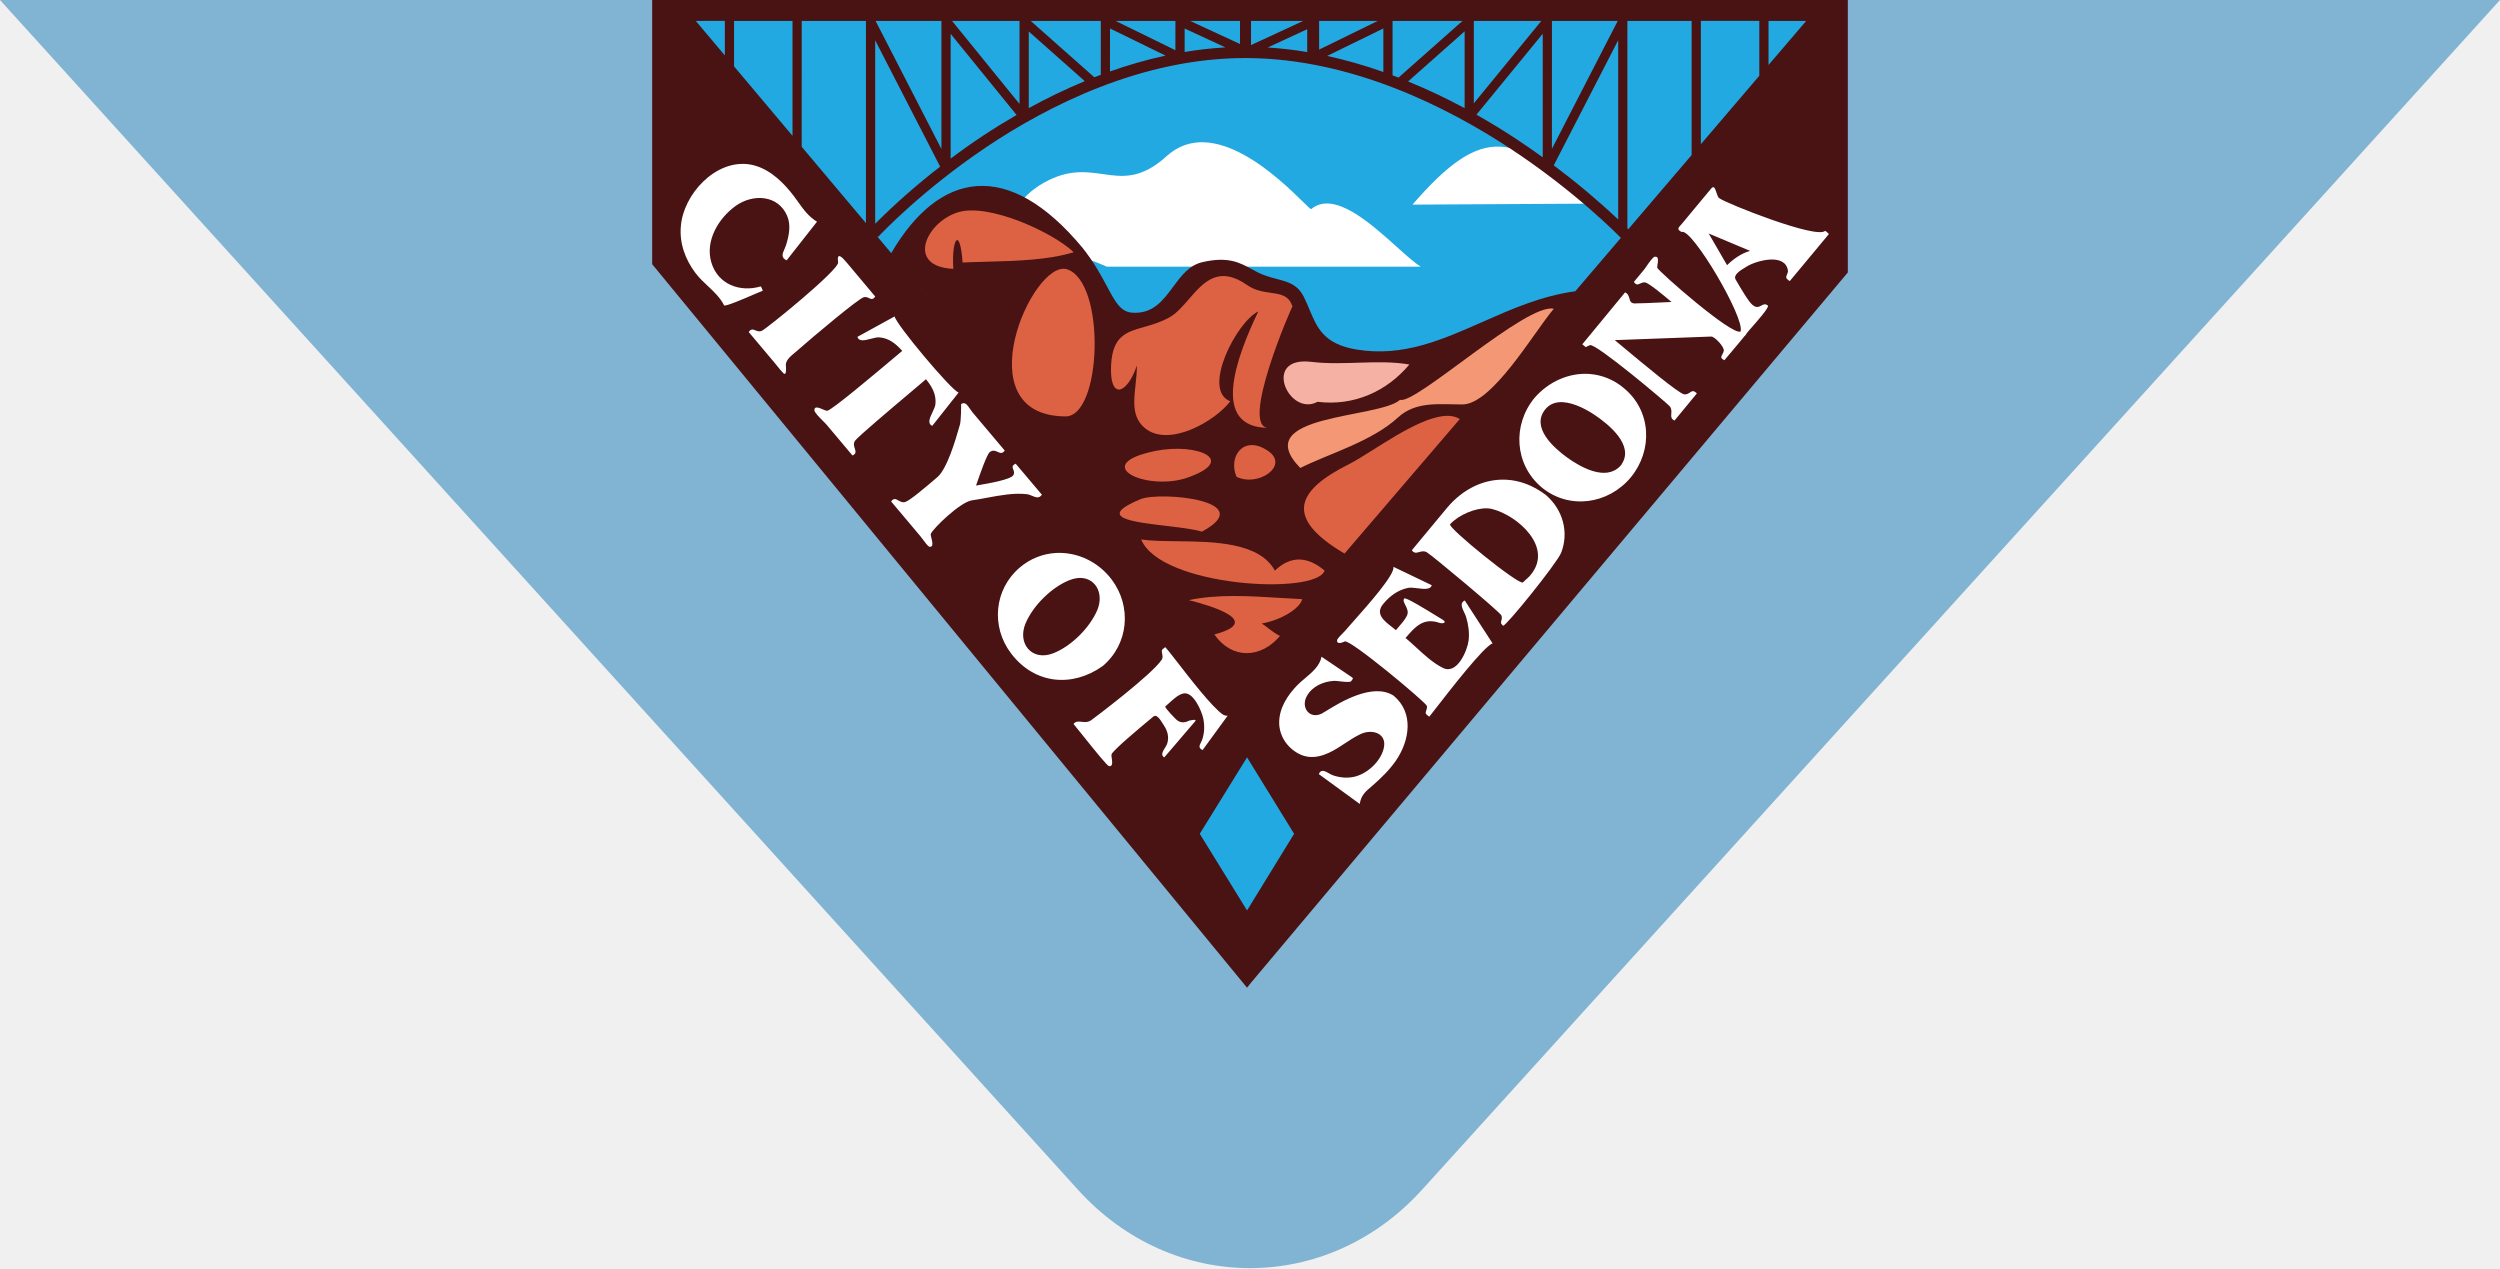
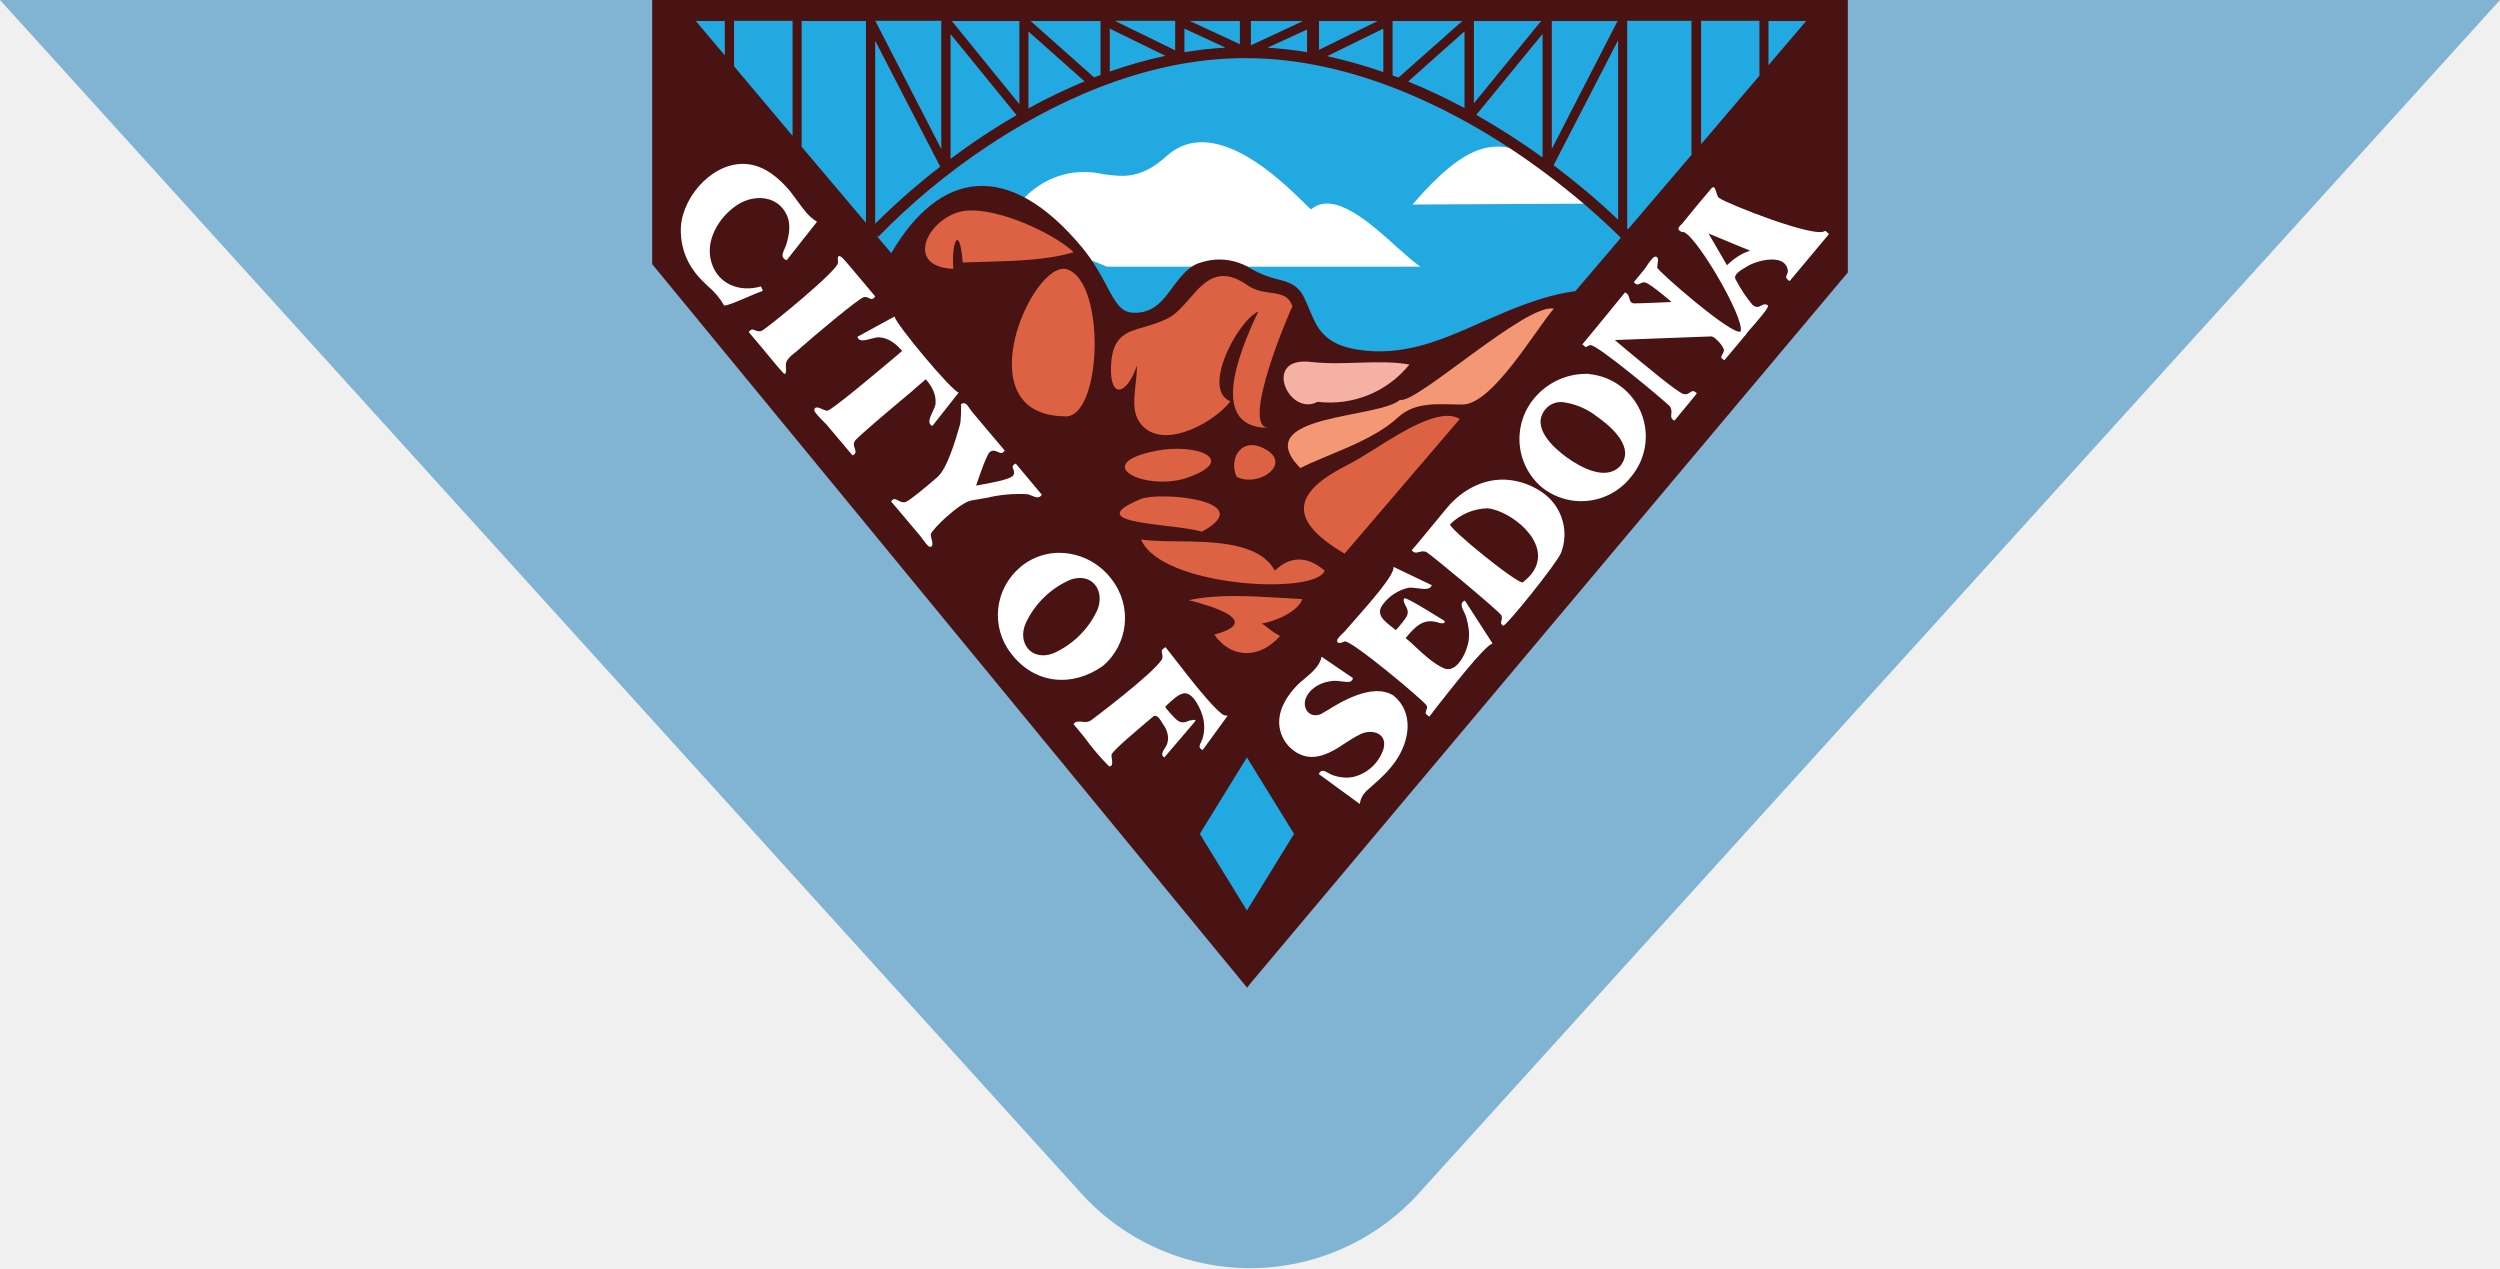
- <svg xmlns="http://www.w3.org/2000/svg" width="138" height="70" viewBox="0 0 138 70" fill="none">
-   <path d="M138 0H0L59.51 65.68C64.73 71.441 73.27 71.441 78.49 65.68L138 0Z" fill="#81B3D3" />
-   <path d="M36.687 0.457L68.835 38.336L100.855 0.686L36.687 0.457Z" fill="#23A9E1" />
-   <path fill-rule="evenodd" clip-rule="evenodd" d="M78.42 14.719H61.1C60.819 14.592 60.438 14.449 60.012 14.29C57.814 13.467 54.411 12.193 57.347 10.252C58.817 9.319 59.872 9.468 60.869 9.61C61.958 9.765 62.979 9.909 64.395 8.622C66.975 6.281 70.67 9.909 71.935 11.152C72.196 11.408 72.354 11.563 72.377 11.543C73.626 10.502 75.631 12.304 77.111 13.635C77.63 14.102 78.085 14.511 78.42 14.719ZM87.83 11.241L77.97 11.295C81.866 6.795 83.617 7.277 87.83 11.241Z" fill="white" />
-   <path fill-rule="evenodd" clip-rule="evenodd" d="M36 0.001H69.055L102 0V15.04L69.056 54.245L68.836 54.52L36 14.583V0.001ZM40.011 1.153V3.06L38.407 1.154L40.011 1.153ZM97.622 1.154V3.588L99.702 1.154H97.622ZM48.467 13.081L48.377 12.998L49.196 13.971L49.196 13.972L68.834 37.302L49.196 13.971C51.851 9.429 55.653 8.749 59.743 13.664C60.397 14.482 60.794 15.225 61.112 15.821C61.563 16.665 61.856 17.214 62.498 17.26C63.637 17.341 64.197 16.586 64.754 15.834C65.196 15.238 65.636 14.643 66.363 14.473C67.784 14.139 68.439 14.498 69.082 14.85C69.286 14.962 69.488 15.073 69.714 15.161C69.996 15.271 70.26 15.341 70.504 15.406C71.131 15.572 71.629 15.704 71.977 16.401C72.093 16.633 72.19 16.865 72.285 17.092C72.705 18.097 73.08 18.995 74.879 19.294C77.427 19.718 79.582 18.766 81.823 17.775C83.43 17.064 85.082 16.334 86.956 16.077L89.471 13.132C89.366 13.022 87.004 10.592 83.339 8.182C79.91 5.927 74.611 3.233 68.833 3.205C63.042 3.173 57.817 5.858 54.45 8.117C50.907 10.494 48.635 12.903 48.476 13.072L48.467 13.081ZM97.114 1.153H93.887V7.96L97.114 4.183V1.153ZM89.832 12.61V1.154H93.378V8.558L89.878 12.656C89.863 12.64 89.848 12.625 89.832 12.61ZM89.324 12.115V2.221L85.767 9.129C87.008 10.056 88.196 11.053 89.324 12.115ZM85.159 1.863V8.682C84.696 8.348 84.209 8.009 83.694 7.67C83.03 7.232 82.294 6.778 81.5 6.33L85.159 1.863ZM80.847 5.97V1.73L77.727 4.496C78.792 4.932 79.834 5.424 80.847 5.97ZM81.355 1.154H85.082L81.355 5.704V1.154ZM89.3 1.154H85.667L85.666 8.214L89.3 1.154ZM76.87 1.154H80.73L77.2 4.282C77.135 4.257 77.068 4.233 77.002 4.209C76.957 4.192 76.913 4.176 76.869 4.16V1.154H76.87ZM76.361 3.974V1.571L73.261 3.087C74.312 3.318 75.347 3.614 76.361 3.974ZM72.158 1.613V2.873C71.436 2.752 70.709 2.668 69.979 2.621L72.158 1.613ZM67.64 2.616L65.392 1.574V2.869C66.128 2.746 66.878 2.659 67.64 2.616ZM61.272 1.571L64.337 3.069C63.277 3.298 62.254 3.597 61.271 3.944L61.272 1.571ZM61.578 1.154L64.882 2.771L64.883 1.154H61.578ZM68.448 2.429L65.694 1.154H68.448V2.429ZM71.938 1.154H69.057V2.488L71.938 1.154ZM72.816 1.154H76.056L72.816 2.738V1.154ZM56.895 1.155L60.405 4.265L60.764 4.13V1.155H56.895ZM56.787 1.738L59.88 4.479C58.823 4.919 57.79 5.416 56.787 5.968V1.738ZM56.115 6.346L52.475 1.866V8.756C53.638 7.88 54.854 7.075 56.115 6.346ZM48.31 2.224L51.896 9.198C50.635 10.172 49.438 11.224 48.31 12.349V2.224ZM48.332 1.154L51.966 8.224V1.154H48.332ZM56.278 5.739L52.552 1.154H56.278V5.739ZM40.52 3.664L43.747 7.497V1.154H40.52V3.664ZM44.255 1.154H47.8V12.314L44.254 8.102L44.255 1.154Z" fill="#491213" />
-   <path d="M66.227 46.026L68.837 41.806L71.435 46.026L68.837 50.256L66.227 46.026Z" fill="#23A9E1" />
-   <path fill-rule="evenodd" clip-rule="evenodd" d="M52.88 11.718C51.097 12.272 49.999 14.73 52.623 14.839H52.624C52.516 13.171 52.99 12.465 53.136 14.491C53.569 14.471 54.018 14.459 54.475 14.447C56.117 14.403 57.855 14.357 59.27 13.923C58.13 12.832 54.575 11.19 52.88 11.718ZM58.793 22.985C53.197 22.939 56.98 14.337 58.884 14.857C61.074 15.553 60.828 23.051 58.793 22.985ZM61.333 20.13C61.223 22.102 62.211 21.799 62.756 20.175V20.174C62.759 20.533 62.72 20.894 62.681 21.247C62.579 22.183 62.484 23.055 63.215 23.644C64.539 24.713 67.08 23.247 67.911 22.152C66.314 21.532 68.259 17.765 69.457 17.191C68.225 19.772 66.805 23.617 70.025 23.617C68.393 23.617 71.327 16.871 71.343 16.925C71.157 16.308 70.694 16.241 70.142 16.162C69.733 16.103 69.275 16.037 68.843 15.735C67.261 14.628 66.434 15.581 65.631 16.507C65.281 16.911 64.935 17.309 64.533 17.53C64.053 17.793 63.583 17.927 63.157 18.048C62.171 18.329 61.421 18.542 61.333 20.13ZM74.218 30.556C70.785 28.536 71.654 27.033 74.448 25.631C74.808 25.45 75.279 25.153 75.806 24.822C77.416 23.807 79.542 22.468 80.581 23.132L74.218 30.556ZM70.674 33.005L70.674 33.005C68.967 32.899 67.18 32.789 65.622 33.128C66.829 33.43 69.773 34.293 67.032 35.022C68.015 36.429 69.61 36.339 70.656 35.104C70.4 34.978 70.215 34.835 70.031 34.693L70.031 34.693C69.91 34.599 69.789 34.505 69.649 34.418C70.734 34.222 71.749 33.596 71.884 33.073C71.488 33.055 71.084 33.03 70.674 33.005ZM70.373 31.499C71.242 30.659 72.186 30.703 73.119 31.499H73.118C72.644 32.881 64.059 32.393 62.994 29.779C63.518 29.858 64.201 29.866 64.943 29.875C67.002 29.899 69.517 29.928 70.373 31.499ZM66.345 29.348C65.894 29.208 65.136 29.119 64.367 29.028C62.466 28.804 60.499 28.572 62.957 27.554C64.022 27.113 69.55 27.617 66.345 29.348ZM68.257 26.318C67.78 25.241 68.622 23.958 69.997 24.89C71.196 25.703 69.445 26.907 68.257 26.318ZM65.421 26.409C63.156 27.088 60.148 25.625 63.791 24.889C66.052 24.433 68.457 25.395 65.421 26.409Z" fill="#DC6243" />
-   <path d="M71.774 25.832C68.866 22.845 76.116 23.12 77.284 22.069C78.134 22.353 84.274 16.692 85.769 17.044C84.695 18.304 82.381 22.326 80.722 22.326C79.447 22.326 78.157 22.136 77.17 23.044C75.726 24.374 73.333 25.05 71.774 25.832Z" fill="#F49774" />
-   <path d="M72.727 22.18C71.135 23.036 69.629 19.644 72.378 19.974C74.204 20.194 76.054 19.82 77.798 20.121C76.547 21.608 74.742 22.427 72.727 22.18Z" fill="#F4B1A4" />
-   <path fill-rule="evenodd" clip-rule="evenodd" d="M39.265 14.483C39.626 15.702 40.849 16.149 41.996 15.809C42.032 15.849 42.055 15.912 42.076 15.97L42.076 15.97C42.086 15.997 42.096 16.023 42.106 16.046C42.006 16.084 41.822 16.164 41.602 16.259L41.602 16.259L41.602 16.259L41.602 16.259L41.602 16.259C40.99 16.523 40.098 16.907 39.973 16.861C39.756 16.428 39.415 16.109 39.071 15.787C38.832 15.563 38.592 15.338 38.392 15.073C37.826 14.325 37.495 13.422 37.584 12.476C37.726 10.731 39.482 8.807 41.346 9.071C42.266 9.204 43.034 9.858 43.606 10.554C43.769 10.743 43.91 10.942 44.049 11.138C44.346 11.554 44.634 11.959 45.099 12.238C44.541 12.95 43.983 13.66 43.423 14.371C43.093 14.225 43.193 13.997 43.303 13.748C43.334 13.678 43.365 13.607 43.388 13.535C43.551 13.018 43.673 12.43 43.449 11.91C42.939 10.736 41.544 10.696 40.609 11.366C39.663 12.044 38.912 13.292 39.265 14.483ZM47.69 16.404C47.807 16.379 47.895 16.421 47.974 16.458C48.089 16.512 48.183 16.557 48.312 16.368L46.722 14.474C46.481 14.187 46.176 13.879 46.263 14.486C46.321 14.895 42.294 18.163 42.048 18.264C41.913 18.32 41.803 18.276 41.702 18.236C41.571 18.184 41.457 18.139 41.328 18.327C41.529 18.566 41.729 18.804 41.93 19.043L41.93 19.043L41.932 19.045L41.932 19.046L41.933 19.047L41.933 19.047L41.933 19.047L41.933 19.047L41.934 19.047L41.934 19.047L41.934 19.047L41.934 19.048L41.934 19.048L41.934 19.048L41.934 19.048L41.935 19.049L41.935 19.049L41.935 19.049C42.207 19.373 42.479 19.697 42.752 20.02C42.803 20.081 42.854 20.144 42.904 20.207C43.011 20.34 43.118 20.474 43.237 20.593C43.426 20.782 43.39 20.325 43.382 20.227L43.382 20.227L43.382 20.227C43.381 20.211 43.381 20.205 43.382 20.213C43.329 19.917 43.641 19.66 43.86 19.48L43.86 19.48C43.888 19.457 43.913 19.436 43.937 19.416C44.941 18.532 47.442 16.437 47.69 16.404ZM51.113 20.935C51.446 21.336 51.691 21.769 51.636 22.309C51.623 22.437 51.548 22.594 51.473 22.754C51.327 23.063 51.176 23.38 51.461 23.507L52.916 21.667C52.526 21.569 49.434 17.871 49.384 17.466L47.333 18.592C47.403 18.875 47.746 18.786 48.076 18.7C48.246 18.656 48.413 18.613 48.536 18.622C49.074 18.66 49.462 18.985 49.804 19.369C49.699 19.458 49.579 19.558 49.448 19.668L49.444 19.672L49.443 19.672L49.443 19.672L49.443 19.672C48.185 20.73 45.926 22.631 45.666 22.674C45.618 22.682 45.526 22.642 45.422 22.598C45.212 22.508 44.957 22.4 44.952 22.637C44.949 22.762 45.251 23.061 45.452 23.26L45.452 23.26L45.452 23.26C45.524 23.331 45.583 23.39 45.611 23.423L47.058 25.145C47.278 25.045 47.235 24.912 47.185 24.757C47.144 24.63 47.098 24.488 47.191 24.338C47.31 24.145 49.246 22.512 50.409 21.531L50.409 21.53L50.409 21.53L50.41 21.53C50.711 21.276 50.961 21.065 51.113 20.935ZM64.962 36.516L64.962 36.516L64.961 36.515C64.767 36.264 64.617 36.07 64.539 35.977L64.326 35.724C64.319 35.714 64.141 35.869 64.166 35.848C64.113 35.893 64.13 35.98 64.149 36.078C64.171 36.187 64.195 36.31 64.132 36.408C63.617 37.214 60.394 39.644 60.227 39.76C60.053 39.881 59.871 39.861 59.705 39.843C59.528 39.824 59.369 39.806 59.26 39.966C59.399 40.131 59.615 40.402 59.855 40.701L59.855 40.701C60.419 41.407 61.111 42.273 61.22 42.291C61.437 42.326 61.398 42.054 61.368 41.846C61.355 41.756 61.344 41.678 61.356 41.642C61.431 41.416 62.875 40.212 63.542 39.657L63.66 39.558C63.846 39.402 64.039 39.712 64.173 39.926L64.173 39.926C64.196 39.963 64.218 39.998 64.237 40.026C64.449 40.341 64.544 40.676 64.43 41.045C64.408 41.116 64.358 41.198 64.306 41.282C64.184 41.48 64.055 41.691 64.268 41.807C64.439 41.607 64.742 41.254 65.046 40.9L65.052 40.892L65.055 40.888L65.06 40.883C65.466 40.409 65.871 39.936 65.964 39.827C66.085 39.687 65.828 39.741 65.71 39.766L65.71 39.766L65.71 39.766C65.668 39.775 65.644 39.78 65.66 39.771C65.42 39.895 65.194 39.924 64.97 39.753C64.907 39.706 64.263 39.051 64.327 38.996C64.392 38.941 64.462 38.877 64.533 38.811C64.769 38.595 65.034 38.35 65.311 38.282C65.871 38.144 66.338 39.266 66.421 39.664C66.499 40.039 66.488 40.434 66.371 40.8C66.351 40.863 66.321 40.923 66.293 40.98C66.208 41.149 66.137 41.29 66.383 41.404L67.766 39.508C67.676 39.513 67.586 39.491 67.508 39.445C66.924 39.055 65.657 37.416 64.962 36.516ZM56.304 31.317C56.859 30.845 57.553 30.566 58.281 30.524C59.439 30.458 60.613 30.988 61.371 31.998C62.483 33.482 62.301 35.559 60.871 36.764C59.186 37.965 57.104 37.772 55.812 36.07C54.688 34.592 54.874 32.52 56.304 31.317ZM59.471 31.91C60.42 31.802 60.974 32.709 60.57 33.678C60.15 34.658 59.14 35.667 58.146 36.058C56.966 36.523 56.135 35.521 56.615 34.401C57.037 33.417 58.045 32.418 59.041 32.021C59.191 31.962 59.335 31.926 59.471 31.911V31.91ZM56.974 27.371C56.882 27.332 56.785 27.292 56.688 27.28V27.279C55.992 27.196 55.209 27.341 54.471 27.478H54.471L54.471 27.478C54.188 27.531 53.911 27.582 53.649 27.619C53.002 27.71 51.477 29.195 51.379 29.475C51.368 29.514 51.39 29.602 51.414 29.702C51.469 29.929 51.539 30.223 51.305 30.181C51.226 30.166 51.036 29.908 50.909 29.736L50.909 29.736L50.909 29.736C50.865 29.676 50.828 29.626 50.807 29.601L49.19 27.681C49.333 27.478 49.454 27.547 49.594 27.627C49.705 27.69 49.827 27.76 49.982 27.706C50.248 27.613 51.16 26.835 51.592 26.468L51.592 26.467L51.594 26.465C51.651 26.417 51.7 26.375 51.737 26.344C52.291 25.878 52.778 24.171 52.937 23.613C52.962 23.524 52.979 23.464 52.987 23.443C53.048 23.273 53.069 22.298 53.045 22.318C53.256 22.144 53.4 22.358 53.546 22.573C53.59 22.639 53.635 22.704 53.681 22.759L55.461 24.871C55.329 25.061 55.207 25.005 55.072 24.944C54.943 24.885 54.802 24.821 54.629 24.963C54.47 25.094 54.089 26.192 53.916 26.69L53.877 26.803C53.915 26.796 53.964 26.788 54.02 26.778L54.02 26.778C54.553 26.688 55.796 26.476 55.939 26.225C56.006 26.107 55.967 26.005 55.932 25.915C55.885 25.795 55.846 25.694 56.065 25.595L57.512 27.307C57.36 27.532 57.175 27.454 56.974 27.371ZM80.927 34.049C81.051 34.47 81.121 34.914 81.067 35.354C80.997 35.92 80.431 37.252 79.656 36.873C79.122 36.611 78.634 36.163 78.168 35.734C77.971 35.553 77.778 35.375 77.586 35.216C78.106 34.608 78.564 34.081 79.439 34.376C79.679 34.456 79.885 34.352 79.633 34.206C79.583 34.177 79.479 34.113 79.343 34.029C78.762 33.671 77.593 32.95 77.516 33.037C77.436 33.129 77.5 33.254 77.574 33.4C77.664 33.575 77.768 33.78 77.659 33.994C77.544 34.219 77.369 34.42 77.199 34.615C77.15 34.672 77.101 34.728 77.054 34.784C76.986 34.726 76.911 34.668 76.834 34.609L76.834 34.609L76.834 34.609C76.387 34.262 75.888 33.876 76.369 33.32C76.721 32.892 77.18 32.56 77.73 32.45C77.859 32.424 78.046 32.447 78.237 32.471C78.591 32.515 78.963 32.562 79.032 32.304C78.609 32.1 78.186 31.897 77.763 31.694C77.481 31.559 77.199 31.424 76.917 31.288C77.009 31.706 75.552 33.347 74.711 34.294C74.505 34.526 74.336 34.716 74.236 34.836C74.217 34.859 74.178 34.897 74.132 34.943C74.001 35.072 73.808 35.263 73.805 35.353C73.8 35.605 74.135 35.451 74.216 35.414L74.216 35.414C74.224 35.41 74.23 35.408 74.232 35.407C74.547 35.291 78.656 38.724 78.758 38.959C78.789 39.045 78.758 39.133 78.731 39.213C78.7 39.302 78.673 39.38 78.738 39.434C78.738 39.434 78.738 39.434 78.738 39.434L78.741 39.437C78.762 39.456 78.888 39.572 78.903 39.554C78.945 39.503 79.056 39.36 79.213 39.157L79.213 39.157L79.214 39.157C79.996 38.147 81.932 35.648 82.392 35.518C81.875 34.73 81.363 33.94 80.855 33.146C80.568 33.272 80.704 33.554 80.825 33.809C80.866 33.895 80.906 33.977 80.927 34.049ZM73.211 39.241C73.932 38.795 75.773 37.656 76.927 38.401C78.059 39.343 77.812 40.881 77.059 41.981C76.698 42.506 76.242 42.945 75.765 43.364L75.734 43.39C75.384 43.684 75.125 43.9 75.059 44.379L72.799 42.732C72.912 42.437 73.137 42.563 73.36 42.688C73.442 42.734 73.523 42.78 73.598 42.804C73.989 42.933 74.414 42.969 74.814 42.863C75.498 42.681 76.191 42.04 76.374 41.344C76.602 40.479 75.753 40.217 75.107 40.52C74.796 40.666 74.499 40.861 74.207 41.054C74.09 41.131 73.974 41.207 73.858 41.28C73.205 41.687 72.437 41.995 71.7 41.611C71.052 41.275 70.611 40.621 70.611 39.885C70.611 39.088 71.064 38.39 71.598 37.835C71.722 37.706 71.872 37.58 72.027 37.45C72.43 37.11 72.863 36.745 72.946 36.25C73.501 36.626 74.056 37.001 74.613 37.376C74.705 37.439 74.689 37.46 74.638 37.526L74.638 37.526C74.623 37.546 74.605 37.569 74.585 37.6C74.538 37.674 74.215 37.638 73.951 37.608L73.951 37.608C73.817 37.593 73.699 37.58 73.639 37.583C73.043 37.619 72.443 37.88 72.139 38.42C71.789 39.042 72.276 39.714 72.951 39.395C73 39.371 73.09 39.316 73.211 39.241ZM94.544 10.336C94.509 10.352 94.479 10.377 94.456 10.408L93.666 11.358L92.852 12.34C92.824 12.374 92.796 12.405 92.769 12.434L92.769 12.434C92.638 12.577 92.557 12.665 92.827 12.807C93.37 12.535 96.345 17.575 96.079 18.299C95.609 18.543 91.589 15.016 91.481 14.783C91.472 14.756 91.482 14.691 91.494 14.613C91.525 14.416 91.57 14.135 91.345 14.17C91.235 14.187 91.022 14.499 90.881 14.706L90.881 14.706L90.881 14.706L90.881 14.706C90.832 14.778 90.791 14.838 90.767 14.867L90.19 15.562C90.321 15.753 90.416 15.708 90.535 15.652C90.613 15.615 90.7 15.574 90.813 15.59C91.041 15.636 91.857 16.323 92.19 16.604L92.191 16.604L92.191 16.604L92.191 16.604L92.269 16.67C92.112 16.676 91.867 16.687 91.603 16.699C91.074 16.724 90.472 16.752 90.364 16.744C90.028 16.786 89.987 16.638 89.941 16.472C89.906 16.348 89.868 16.213 89.704 16.139L88.226 17.934L87.366 18.977C87.362 18.982 87.358 18.986 87.355 18.989C87.348 18.998 87.344 19.003 87.344 19.006C87.345 19.01 87.349 19.013 87.359 19.02C87.368 19.026 87.38 19.035 87.397 19.049C87.427 19.074 87.45 19.094 87.468 19.109C87.508 19.144 87.524 19.158 87.541 19.158C87.552 19.158 87.564 19.151 87.583 19.139C87.614 19.12 87.665 19.089 87.767 19.053C88.095 18.938 92.023 22.253 92.165 22.422C92.277 22.555 92.266 22.699 92.256 22.83C92.244 22.987 92.233 23.128 92.433 23.215L93.601 21.797C93.614 21.782 93.625 21.77 93.634 21.76C93.669 21.724 93.675 21.717 93.614 21.667C93.461 21.541 93.383 21.596 93.286 21.665C93.207 21.72 93.117 21.784 92.964 21.767C92.665 21.718 90.746 20.118 89.605 19.165L89.603 19.164L89.599 19.16L89.597 19.159L89.591 19.154C89.419 19.01 89.264 18.881 89.136 18.775L94.458 18.578C94.653 18.571 95.198 19.159 95.153 19.368C95.137 19.443 95.103 19.506 95.072 19.561C95.003 19.687 94.954 19.776 95.187 19.883C95.31 19.735 95.437 19.587 95.563 19.438L95.563 19.438L95.563 19.438L95.563 19.438L95.563 19.438L95.563 19.438C95.755 19.212 95.948 18.986 96.132 18.758L96.28 18.574C96.338 18.528 96.384 18.469 96.415 18.402L96.525 18.265C96.552 18.235 96.584 18.198 96.62 18.157L96.623 18.154L96.623 18.154C96.967 17.765 97.683 16.953 97.587 16.869C97.447 16.748 97.341 16.805 97.227 16.867C97.096 16.938 96.955 17.014 96.743 16.834C96.537 16.687 96.05 15.848 95.857 15.515L95.808 15.432C95.655 15.171 96.089 14.912 96.348 14.757C96.379 14.738 96.408 14.72 96.433 14.705C96.937 14.392 98.54 13.938 98.693 14.932C98.704 15.004 98.672 15.08 98.643 15.152C98.604 15.246 98.569 15.332 98.638 15.389C98.643 15.393 98.651 15.402 98.661 15.412C98.704 15.456 98.779 15.535 98.814 15.494L100.956 12.918C100.936 12.901 100.915 12.88 100.893 12.858C100.847 12.812 100.797 12.762 100.746 12.742C100.272 13.215 95.28 11.222 94.916 10.947C94.84 10.917 94.793 10.772 94.747 10.631C94.694 10.464 94.641 10.303 94.544 10.336ZM96.606 13.849C95.845 13.527 95.083 13.207 94.319 12.889L95.335 14.637C95.524 14.45 95.732 14.284 95.956 14.142H95.958C96.159 14.015 96.376 13.913 96.606 13.849ZM87.731 20.642C86.624 20.566 85.501 21.052 84.708 21.959C83.473 23.459 83.596 25.637 85.101 26.904C86.619 28.154 88.781 27.836 90.017 26.354C91.249 24.858 91.164 22.674 89.632 21.42C89.097 20.965 88.432 20.693 87.732 20.642H87.731ZM88.024 22.904C87.592 22.615 86.904 22.239 86.282 22.201C85.909 22.178 85.559 22.278 85.302 22.592C84.487 23.588 85.764 24.718 86.509 25.256C87.253 25.793 88.633 26.57 89.433 25.73C89.439 25.724 89.445 25.718 89.451 25.712C89.584 25.545 89.549 25.584 89.501 25.642C90.238 24.591 88.804 23.425 88.024 22.904ZM83.155 26.481C81.941 26.414 80.752 26.977 79.856 28.057C79.332 28.686 78.81 29.316 78.288 29.946L77.934 30.373C78.058 30.553 78.192 30.515 78.343 30.473C78.47 30.437 78.609 30.398 78.761 30.486C79.044 30.649 82.814 33.798 82.876 33.971C82.922 34.101 82.897 34.186 82.874 34.257C82.846 34.349 82.825 34.42 82.97 34.539C83.081 34.632 85.914 31.134 86.173 30.519C86.621 29.38 86.264 28.132 85.353 27.344C85.426 27.404 85.53 27.489 85.311 27.307C84.621 26.789 83.884 26.52 83.155 26.48V26.481ZM82.368 28.098C82.286 28.077 82.197 28.064 82.102 28.061V28.06C81.441 28.035 80.52 28.418 80.045 28.939C79.886 29.114 83.867 32.338 84.065 32.148C84.248 31.973 84.322 31.909 84.362 31.874C84.411 31.832 84.412 31.831 84.497 31.726C85.752 30.213 83.79 28.461 82.368 28.098Z" fill="white" />
+ <svg xmlns="http://www.w3.org/2000/svg" width="138" height="70" fill="none">
+   <path d="M138 0H0l59.51 65.68a12.58 12.58 0 0018.98 0L138 0z" fill="#81B3D3" />
+   <path d="M36.69.46l32.14 37.88L100.86.69 36.69.46z" fill="#23A9E1" />
+   <path fill-rule="evenodd" clip-rule="evenodd" d="M78.42 14.72H61.1c-.28-.13-.66-.27-1.09-.43-2.2-.82-5.6-2.1-2.66-4.04a4.5 4.5 0 013.52-.64c1.09.15 2.1.3 3.52-.99 2.58-2.34 6.28 1.29 7.55 2.53.26.26.41.41.44.4 1.25-1.05 3.25.75 4.73 2.09.52.46.97.87 1.31 1.08zm9.41-3.48l-9.86.05c3.9-4.5 5.65-4.01 9.86-.05z" fill="#fff" />
+   <path fill-rule="evenodd" clip-rule="evenodd" d="M36 0h66v15.04l-32.94 39.2-.22.28L36 14.58V0zm4.01 1.15v1.91l-1.6-1.9H40zm57.61 0V3.6l2.08-2.44h-2.08zM48.47 13.08l-.1-.08.83.97L68.83 37.3 49.2 13.97c2.65-4.54 6.45-5.22 10.54-.3.66.81 1.05 1.55 1.37 2.15.45.84.75 1.4 1.39 1.44 1.14.08 1.7-.67 2.25-1.43.45-.6.89-1.19 1.61-1.36a3.24 3.24 0 012.72.38 5.37 5.37 0 001.42.56c.63.16 1.13.3 1.48 1 .11.22.21.46.3.68.42 1 .8 1.9 2.6 2.2 2.55.43 4.7-.52 6.94-1.52 1.61-.7 3.26-1.44 5.14-1.7l2.51-2.94c-.1-.1-2.47-2.54-6.13-4.95-3.43-2.25-8.73-4.95-14.5-4.97-5.8-.04-11.02 2.65-14.39 4.9a37.18 37.18 0 00-5.97 4.96l-.01.01zM97.1 1.15H93.9v6.81l3.22-3.78V1.15zm-7.28 11.46V1.15h3.55v7.4l-3.5 4.1a1 1 0 00-.05-.04zm-.5-.5V2.22l-3.56 6.9c1.24.94 2.43 1.93 3.55 3zM85.15 1.87v6.82a41.53 41.53 0 00-3.66-2.35l3.66-4.47zm-4.31 4.11V1.73L77.73 4.5c1.06.43 2.1.92 3.12 1.47zm.5-4.82h3.73L81.36 5.7V1.15zm7.95 0h-3.63v7.06l3.63-7.06zm-12.43 0h3.86L77.2 4.28l-.2-.07-.13-.05v-3zm-.5 2.82v-2.4l-3.1 1.52c1.04.23 2.08.52 3.1.88zm-4.21-2.36v1.26c-.72-.12-1.45-.2-2.18-.25l2.18-1zm-4.52 1l-2.25-1.04v1.3c.74-.12 1.49-.21 2.25-.25zm-6.37-1.04l3.07 1.5a25.2 25.2 0 00-3.07.87V1.57zm.3-.42l3.31 1.62V1.15h-3.3zm6.88 1.28l-2.76-1.28h2.76v1.28zm3.49-1.28h-2.88V2.5l2.88-1.34zm.88 0h3.24l-3.24 1.59V1.15zm-15.92 0l3.5 3.11.36-.13V1.16H56.9zm-.11.59l3.09 2.74a31.5 31.5 0 00-3.1 1.49V1.74zm-.67 4.6l-3.64-4.47v6.89a35.9 35.9 0 013.64-2.41zM48.3 2.23L51.9 9.2a37.77 37.77 0 00-3.59 3.15V2.22zm.02-1.07l3.64 7.07V1.15h-3.64zm7.95 4.59l-3.73-4.59h3.73v4.59zM40.52 3.66l3.23 3.84V1.15h-3.23v2.51zm3.73-2.5h3.55V12.3l-3.55-4.2V1.14z" fill="#491213" />
+   <path d="M66.23 46.03l2.6-4.22 2.6 4.22-2.6 4.23-2.6-4.23z" fill="#23A9E1" />
+   <path fill-rule="evenodd" clip-rule="evenodd" d="M52.88 11.72c-1.78.55-2.88 3.01-.26 3.12-.1-1.67.37-2.38.52-.35l1.33-.04c1.65-.05 3.39-.1 4.8-.53-1.14-1.09-4.7-2.73-6.39-2.2zm5.91 11.26c-5.6-.04-1.81-8.64.1-8.12 2.18.7 1.94 8.2-.1 8.13zm2.54-2.85c-.1 1.97.88 1.67 1.43.05 0 .35-.04.71-.08 1.07-.1.93-.2 1.8.54 2.4 1.32 1.06 3.86-.4 4.7-1.5-1.6-.62.34-4.38 1.54-4.96-1.23 2.58-2.65 6.43.57 6.43-1.64 0 1.3-6.75 1.31-6.7-.18-.61-.65-.68-1.2-.76-.4-.06-.87-.12-1.3-.43-1.58-1.1-2.4-.15-3.2.78-.36.4-.7.8-1.1 1.02-.49.26-.96.4-1.38.52-.99.28-1.74.5-1.83 2.08zm12.89 10.43c-3.44-2.02-2.57-3.53.23-4.93.36-.18.83-.48 1.36-.8 1.6-1.02 3.73-2.36 4.77-1.7l-6.36 7.43zM70.67 33c-1.7-.1-3.49-.21-5.05.13 1.2.3 4.15 1.16 1.41 1.9.98 1.4 2.58 1.3 3.63.07-.26-.12-.45-.27-.63-.4-.12-.1-.24-.2-.38-.28 1.08-.2 2.1-.82 2.23-1.35l-1.2-.07zm-.3-1.5c.87-.84 1.82-.8 2.75 0-.48 1.38-9.06.9-10.13-1.72.53.08 1.21.09 1.95.1 2.06.02 4.58.05 5.43 1.62zm-4.03-2.15c-.45-.14-1.2-.23-1.97-.32-1.9-.23-3.87-.46-1.41-1.48 1.06-.44 6.59.07 3.38 1.8zm1.92-3.03c-.48-1.08.36-2.36 1.74-1.43 1.2.81-.56 2.02-1.74 1.43zm-2.84.09c-2.26.68-5.27-.79-1.63-1.52 2.26-.46 4.67.5 1.63 1.52z" fill="#DC6243" />
+   <path d="M71.77 25.83c-2.9-2.98 4.35-2.71 5.51-3.76.85.28 7-5.38 8.49-5.03-1.08 1.26-3.39 5.29-5.05 5.29-1.27 0-2.56-.2-3.55.71-1.44 1.33-3.84 2.01-5.4 2.8z" fill="#F49774" />
+   <path d="M72.73 22.18c-1.6.86-3.1-2.54-.35-2.2 1.82.21 3.67-.16 5.42.14a5.63 5.63 0 01-5.07 2.06z" fill="#F4B1A4" />
+   <path fill-rule="evenodd" clip-rule="evenodd" d="M39.27 14.48c.36 1.22 1.58 1.67 2.73 1.33l.08.16c0 .03.02.05.03.08a18 18 0 00-.5.2c-.62.27-1.51.66-1.64.61a3.93 3.93 0 00-.9-1.07c-.24-.23-.48-.45-.68-.72a3.73 3.73 0 01-.8-2.6c.14-1.74 1.9-3.66 3.76-3.4.92.13 1.68.79 2.26 1.48l.44.59c.3.41.58.82 1.05 1.1l-1.68 2.13c-.33-.15-.23-.37-.12-.62l.09-.21c.16-.52.28-1.11.06-1.63-.51-1.17-1.9-1.21-2.84-.54-.95.67-1.7 1.92-1.34 3.11zm8.42 1.92c.12-.02.2.02.28.06.12.05.21.1.34-.1l-1.59-1.89c-.24-.28-.54-.6-.46.02.06.4-3.97 3.67-4.21 3.77-.14.06-.25.02-.35-.02-.13-.06-.24-.1-.37.09l.6.71a560.3 560.3 0 00.97 1.17l.34.38c.19.2.15-.27.14-.36v-.02c-.05-.3.26-.55.48-.73l.08-.06c1-.89 3.5-2.98 3.75-3.02zm3.42 4.54c.34.4.58.83.53 1.37-.02.13-.1.28-.17.44-.14.31-.3.63 0 .76l1.45-1.84c-.4-.1-3.49-3.8-3.54-4.2l-2.05 1.12c.07.29.42.2.75.11.17-.04.33-.09.46-.08.53.04.92.36 1.26.75l-.35.3c-1.26 1.06-3.52 2.96-3.78 3-.05.01-.14-.03-.25-.07-.2-.1-.46-.2-.47.04 0 .12.3.42.5.62l.16.16 1.45 1.72c.22-.1.17-.23.13-.38-.05-.13-.1-.27 0-.42.12-.2 2.06-1.83 3.22-2.8v-.01l.7-.6zm13.85 15.58l-.42-.54-.21-.26-.16.13c-.06.04-.04.13-.02.23s.04.23-.02.33c-.51.8-3.74 3.23-3.9 3.35-.18.12-.36.1-.52.08-.18-.02-.34-.03-.45.13l.6.73a13 13 0 001.36 1.6c.22.03.18-.25.15-.45a.62.62 0 01-.01-.2c.07-.23 1.52-1.44 2.18-2l.12-.1c.19-.15.38.16.51.38l.07.1c.2.31.3.65.19 1.02-.02.07-.07.15-.12.23-.13.2-.25.41-.04.53l.78-.91v-.01h.01l.9-1.06c.12-.14-.13-.09-.25-.06h-.05c-.24.13-.47.15-.69-.02-.06-.04-.7-.7-.64-.75l.2-.19c.24-.22.5-.46.78-.53.56-.14 1.03.99 1.11 1.38.08.38.07.77-.05 1.14l-.08.18c-.08.17-.15.31.1.42l1.38-1.9a.46.46 0 01-.26-.05c-.59-.4-1.85-2.03-2.55-2.93zm-8.66-5.2a3.35 3.35 0 011.98-.8 3.63 3.63 0 013.1 1.48 3.47 3.47 0 01-.5 4.76c-1.7 1.2-3.78 1.01-5.07-.69a3.44 3.44 0 01.5-4.75zm3.17.59c.95-.1 1.5.8 1.1 1.77a4.83 4.83 0 01-2.42 2.38c-1.18.46-2.02-.54-1.53-1.66a4.84 4.84 0 012.42-2.38c.15-.06.3-.1.43-.1v-.01zm-2.5-4.54c-.09-.04-.18-.08-.28-.09a7.7 7.7 0 00-2.22.2l-.82.14c-.65.09-2.17 1.57-2.27 1.86-.01.03.01.12.03.22.06.23.13.52-.1.48-.08-.01-.27-.27-.4-.44a3.03 3.03 0 00-.1-.14l-1.62-1.92c.14-.2.26-.13.4-.05.11.06.24.13.4.08.26-.1 1.17-.87 1.6-1.24l.15-.13c.55-.46 1.04-2.17 1.2-2.73l.05-.17c.06-.17.08-1.14.05-1.12.22-.18.36.04.5.25l.14.19 1.78 2.11c-.13.2-.25.14-.39.07-.13-.05-.27-.12-.44.02-.16.13-.54 1.23-.71 1.73l-.04.11.14-.02c.53-.1 1.78-.3 1.92-.55.07-.12.03-.22 0-.32-.05-.11-.1-.22.13-.32l1.44 1.72c-.15.22-.34.14-.54.06zm23.96 6.68c.12.42.2.86.14 1.3-.07.57-.64 1.9-1.41 1.52-.54-.26-1.03-.7-1.5-1.14-.19-.18-.38-.36-.57-.51.52-.61.97-1.14 1.85-.84.24.08.45-.03.2-.17l-.3-.18c-.58-.36-1.75-1.08-1.82-1-.08.1-.02.22.05.37.1.17.2.38.09.6-.12.22-.3.42-.46.62l-.15.16-.22-.17c-.44-.35-.94-.73-.46-1.29a2.4 2.4 0 011.36-.87c.13-.03.32 0 .5.02.36.05.73.1.8-.17a666.43 666.43 0 00-2.11-1.01c.09.42-1.37 2.06-2.2 3l-.48.55-.1.1c-.14.13-.33.32-.33.41-.01.25.32.1.4.06h.02c.32-.12 4.43 3.31 4.53 3.55.03.09 0 .17-.03.25-.03.1-.06.17 0 .22h.01c.02.03.15.14.16.12.05-.05.16-.19.31-.4.79-1 2.72-3.5 3.18-3.63l-1.53-2.37c-.3.12-.16.4-.03.66l.1.24zm-7.72 5.2c.72-.46 2.56-1.6 3.72-.85 1.13.94.88 2.48.13 3.58-.36.53-.82.97-1.3 1.38l-.03.03c-.35.3-.6.51-.67.99l-2.26-1.65c.11-.3.34-.17.56-.04.08.04.16.09.24.11.39.13.81.17 1.21.06a2.34 2.34 0 001.56-1.52c.23-.86-.62-1.12-1.26-.82-.31.15-.61.34-.9.53l-.35.23c-.66.4-1.42.71-2.16.33a1.97 1.97 0 01-1.09-1.73c0-.8.45-1.49.99-2.05.12-.12.27-.25.43-.38.4-.34.83-.7.92-1.2l1.66 1.13c.1.06.08.08.03.15l-.06.07c-.04.07-.37.04-.63 0a2.54 2.54 0 00-.31-.02c-.6.04-1.2.3-1.5.84-.35.62.14 1.3.81.98l.26-.16zm21.33-28.91a.22.22 0 00-.08.07l-.8.95-.8.98a2.2 2.2 0 01-.1.1c-.12.14-.2.22.07.37.54-.28 3.52 4.76 3.25 5.49-.47.24-4.5-3.28-4.6-3.52l.01-.17c.04-.2.08-.48-.14-.44-.12.02-.33.33-.47.54l-.11.16-.58.7c.13.18.23.14.35.08.07-.04.16-.08.27-.06.23.05 1.05.73 1.38 1.01l.08.07-.67.03c-.53.02-1.13.05-1.24.04-.33.05-.37-.1-.42-.27-.03-.12-.07-.26-.24-.33l-1.47 1.8-.86 1.04h-.01l-.02.03.02.01.04.03.07.06c.04.03.05.05.07.05l.04-.02a.84.84 0 01.19-.09c.33-.11 4.25 3.2 4.4 3.37.1.14.1.28.09.41-.02.16-.03.3.17.39l1.17-1.42a.62.62 0 01.03-.04c.04-.04.05-.04-.02-.1-.15-.12-.23-.06-.32 0-.08.06-.17.12-.33.1-.3-.04-2.21-1.64-3.36-2.6l-.46-.39 5.32-.2c.2 0 .74.59.7.8-.02.07-.06.14-.09.2-.07.12-.12.2.12.31l.37-.44.57-.68.15-.19c.06-.04.1-.1.14-.17l.1-.13.1-.11c.35-.4 1.06-1.2.97-1.3-.14-.11-.25-.05-.36 0-.13.08-.27.15-.49-.03a7.4 7.4 0 01-.88-1.31l-.05-.09c-.16-.26.28-.52.54-.67l.08-.05c.5-.32 2.11-.77 2.26.22.01.07-.02.15-.05.22-.04.1-.07.18 0 .24l.02.02c.04.05.12.13.15.08l2.15-2.57-.07-.06a.49.49 0 00-.14-.12c-.48.47-5.47-1.52-5.83-1.8-.08-.02-.13-.17-.17-.3-.06-.18-.1-.34-.2-.3zm2.07 3.5l-2.3-.95 1.02 1.75c.2-.19.4-.36.63-.5.2-.13.42-.23.65-.3zm-8.88 6.8a3.72 3.72 0 00-3.02 1.32 3.5 3.5 0 00.4 4.94 3.48 3.48 0 004.9-.55 3.46 3.46 0 00-2.28-5.7zm.3 2.26a3.92 3.92 0 00-1.75-.7 1.1 1.1 0 00-.98.4c-.81.99.46 2.12 1.2 2.66.75.53 2.13 1.31 2.93.47l.02-.02a.8.8 0 00.05-.07c.74-1.05-.7-2.21-1.48-2.74zm-4.88 3.58c-1.2-.07-2.4.5-3.3 1.58l-1.56 1.89-.36.42c.13.18.26.14.41.1.13-.03.27-.07.42.02.28.16 4.05 3.3 4.12 3.48.04.13.02.22 0 .29-.03.09-.06.16.09.28.11.1 2.94-3.4 3.2-4.02a2.82 2.82 0 00-.86-3.21 3.94 3.94 0 00-2.16-.83zm-.78 1.62a1.23 1.23 0 00-.27-.04 3 3 0 00-2.05.88c-.16.17 3.82 3.4 4.02 3.2l.3-.27.13-.14c1.25-1.52-.71-3.27-2.13-3.63z" fill="#fff" />
</svg>
